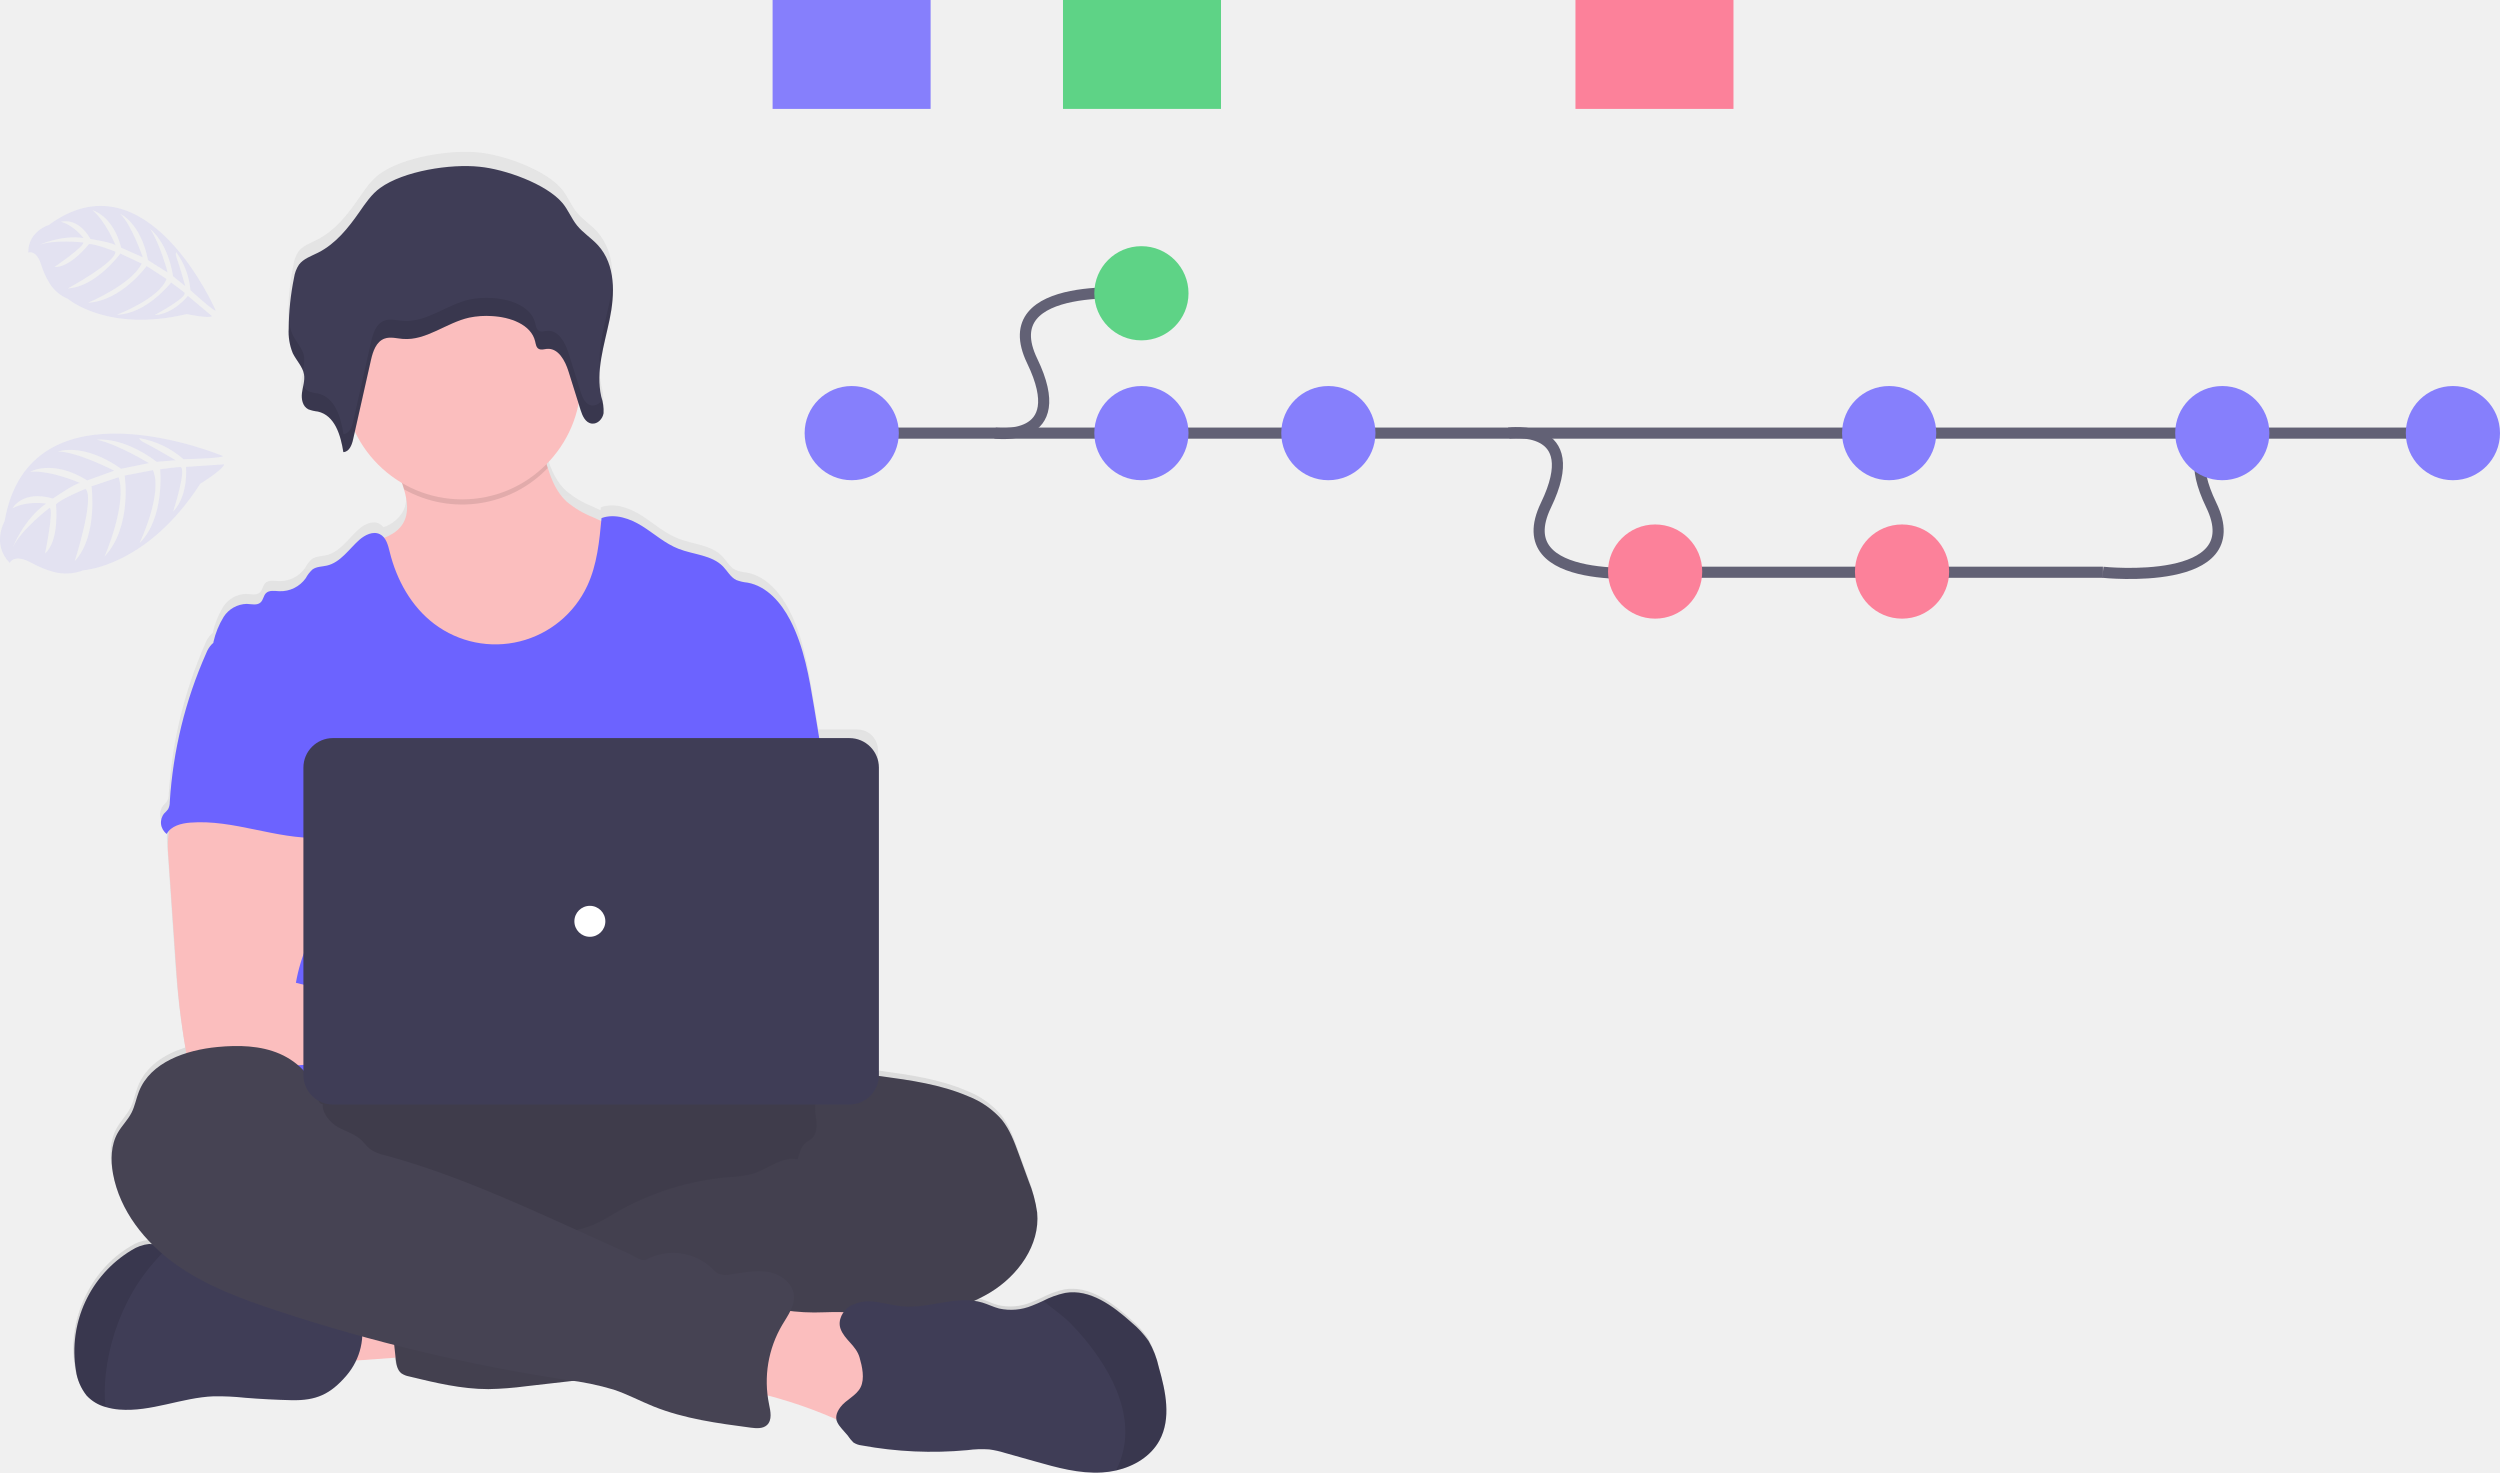
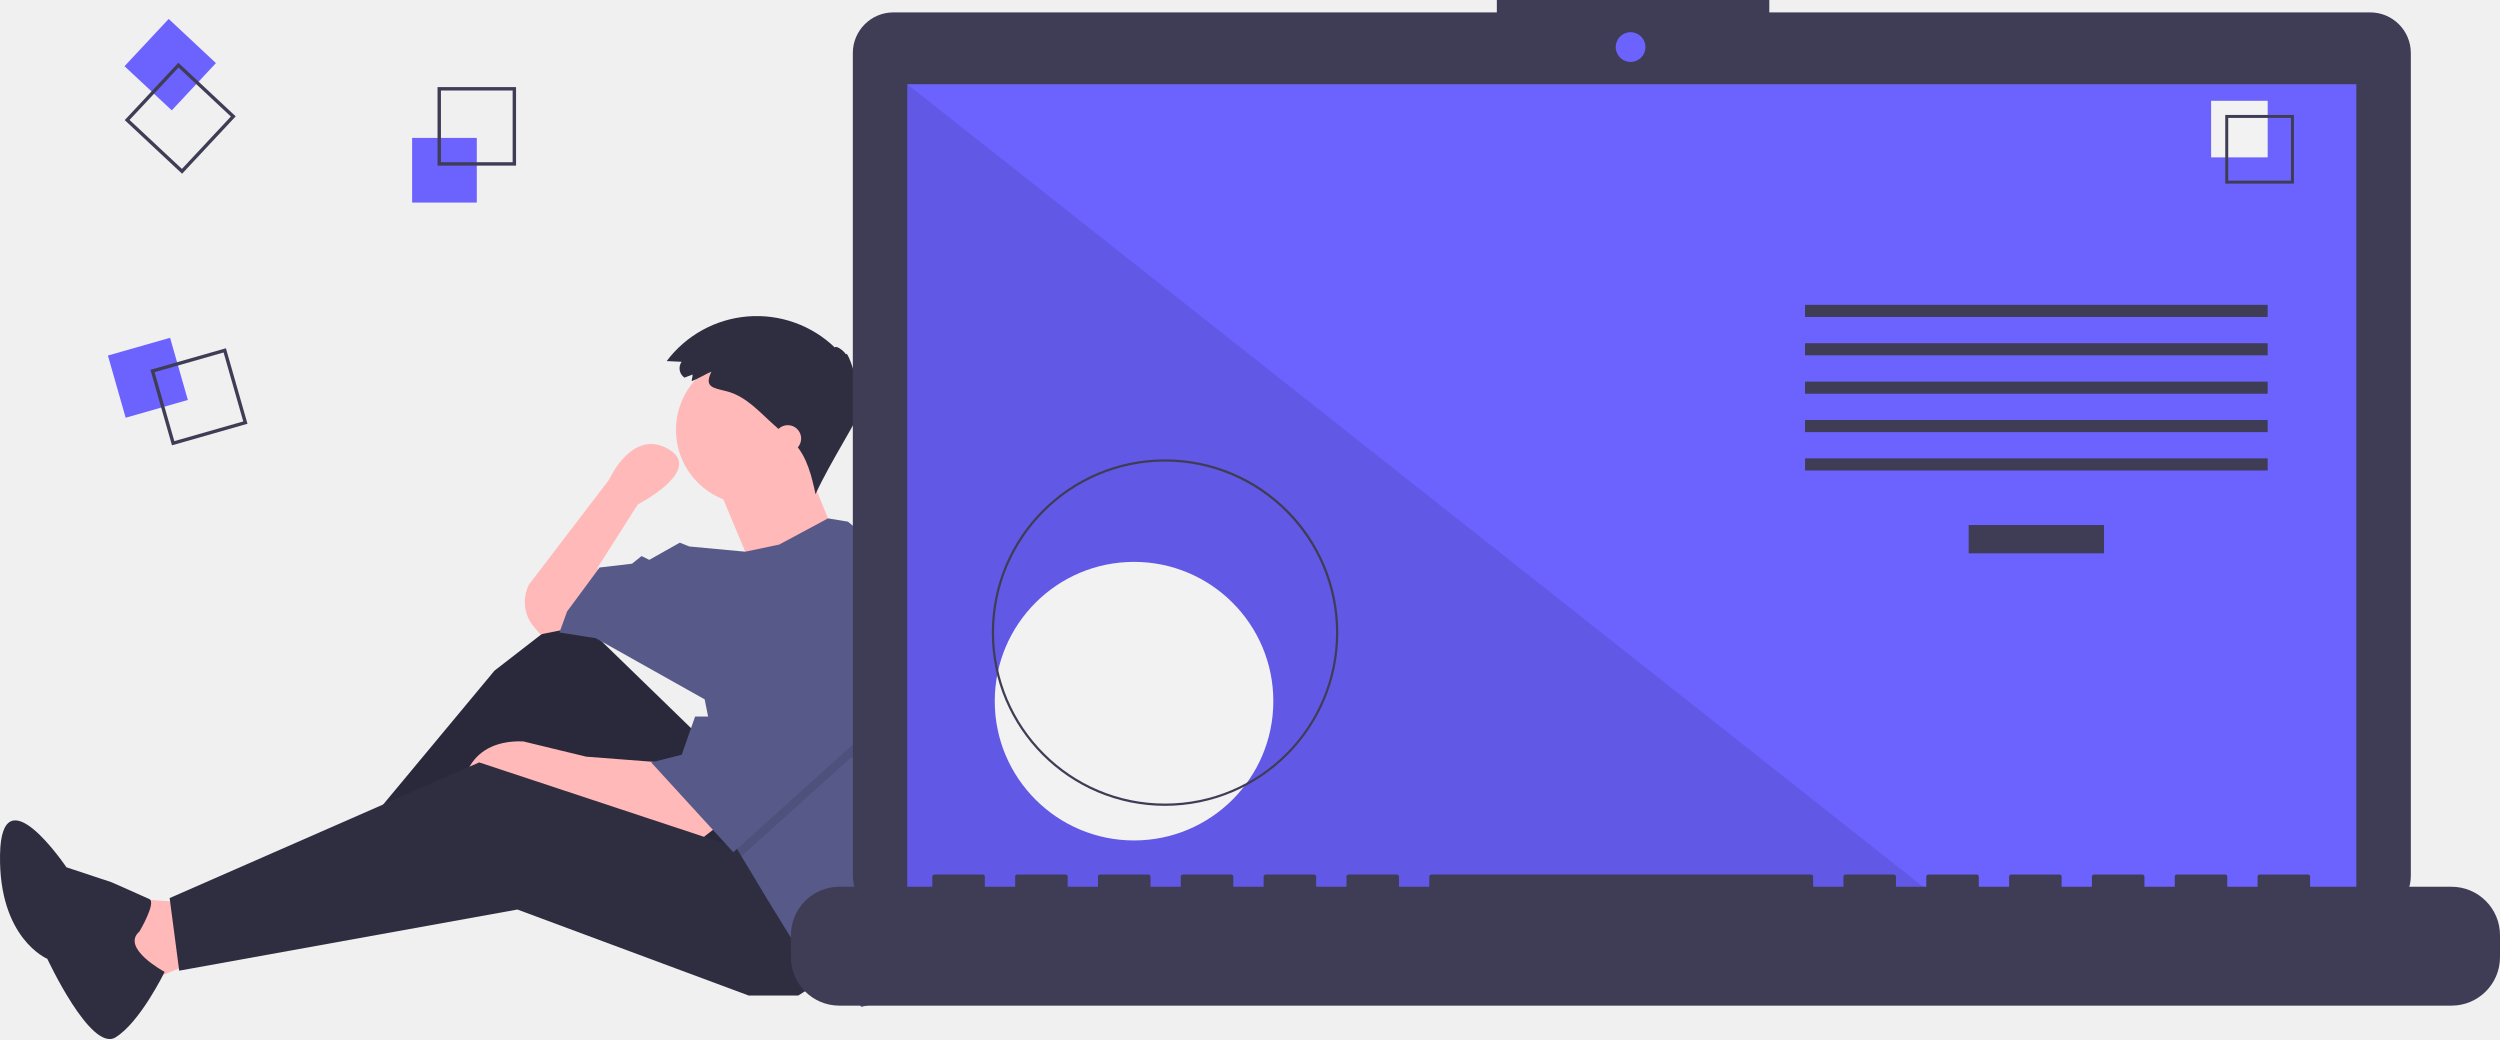
- <svg xmlns="http://www.w3.org/2000/svg" viewBox="0 0 674.38 397.257">
-   <defs>
-     <style>.a{fill:url(#a);}.b{fill:#fbbebe;}.c{fill:#464353;}.d,.i{opacity:0.1;}.e{fill:#6c63ff;}.f{opacity:0.05;}.g{fill:#3f3d56;}.h{fill:#fff;}.j{opacity:0.8;}.k{fill:none;stroke:#3f3d56;stroke-miterlimit:10;stroke-width:3px;}.l{fill:#3acc6c;}.m{fill:#ff6584;}</style>
-     <linearGradient id="a" x1="0.5" y1="1" x2="0.5" gradientUnits="objectBoundingBox">
-       <stop offset="0" stop-color="gray" stop-opacity="0.251" />
-       <stop offset="0.54" stop-color="gray" stop-opacity="0.122" />
-       <stop offset="1" stop-color="gray" stop-opacity="0.102" />
-     </linearGradient>
-   </defs>
-   <g transform="translate(-0.003 -85.389)">
-     <path class="a" d="M401.908,612.036a26.42,26.42,0,0,0-2.785-7.261,25.429,25.429,0,0,0-4.56-4.991c-5.047-4.581-11.243-9.231-17.933-8.075a23.943,23.943,0,0,0-5.945,2.172c-.975.453-1.956.905-2.959,1.288a14.738,14.738,0,0,1-8.925.78c-1.532-.411-2.959-1.149-4.469-1.608a14.163,14.163,0,0,0-2.193-.473,37.35,37.35,0,0,0,4.24-2.235c7.5-4.595,13.491-12.9,12.656-21.783a35.963,35.963,0,0,0-2.325-8.667l-2.673-7.393c-1.156-3.2-2.353-6.467-4.462-9.127a23.093,23.093,0,0,0-9.14-6.474c-7.414-3.223-15.517-4.358-23.516-5.458l-.557-.077V446.241a5.569,5.569,0,0,0-5.569-5.569H310.281q-.7-4.26-1.392-8.507c-1.323-8.082-2.694-16.311-6.418-23.586-2.437-4.762-6.314-9.308-11.542-10.24a11.2,11.2,0,0,1-3-.7c-1.532-.752-2.367-2.423-3.543-3.655-3.035-3.181-7.971-3.23-12.036-4.873-3.592-1.427-6.53-4.114-9.8-6.182s-7.337-3.536-10.957-2.193a7.344,7.344,0,0,1-.077.787l-2.325-1.072a25.613,25.613,0,0,1-7.073-4.26c-2.583-2.437-3.961-5.667-5.033-9.1-.111-.355-.216-.7-.327-1.079a32.322,32.322,0,0,0,8.66-16.534l.564,1.831a12.157,12.157,0,0,0,.446,1.211,4.776,4.776,0,0,0,1.392,1.97,2.472,2.472,0,0,0,.585.341,2.437,2.437,0,0,0,.6.153,2.228,2.228,0,0,0,.863-.063,3.293,3.293,0,0,0,2.088-1.935,4.176,4.176,0,0,0,.244-.849,4.391,4.391,0,0,0,.049-.529v-.724a1.358,1.358,0,0,0-.035-.348v-.181a2.026,2.026,0,0,0-.07-.411c-.028-.132,0-.077,0-.111-.035-.174-.077-.355-.111-.529v-.132c0-.042-.063-.285-.1-.432s-.049-.188-.07-.285v-.042h0c-.07-.278-.132-.55-.195-.828a23.933,23.933,0,0,1-.383-7.351,78.715,78.715,0,0,1,1.991-10.686l.146-.634c.056-.244.111-.487.16-.738.111-.5.223-1,.327-1.511h0l.251-1.281.188-1.142V324.1a33,33,0,0,0,.244-7.818h0a16.452,16.452,0,0,0-3.919-9.83c-1.747-1.942-4.052-3.376-5.674-5.416-1.518-1.907-2.374-4.26-3.947-6.133-4.344-5.186-15.5-9.182-22.339-9.878-7.839-.794-20.5,1.211-26.823,5.841-2.339,1.706-3.94,4.177-5.569,6.516-2.993,4.351-6.391,8.695-11.187,11.138-1.81.919-3.885,1.615-5.089,3.216a8.7,8.7,0,0,0-1.358,3.606,71.5,71.5,0,0,0-1.434,13.77h0v1.74a12.691,12.691,0,0,0,1.086,5.033c.111.237.237.466.369.7l.084.146a27.692,27.692,0,0,1,2.228,3.794,5.026,5.026,0,0,1,.341,1.156,8.521,8.521,0,0,1-.195,3.049h0a2.678,2.678,0,0,1-.09.459l-.063.3a.587.587,0,0,1-.056.306c-.056.3-.1.6-.146.891h0a6.265,6.265,0,0,0,.153,2.409,3.168,3.168,0,0,0,1.545,2.088,4.526,4.526,0,0,0,1.253.39c.439.077.884.125,1.316.223a6.494,6.494,0,0,1,1.594.592,6.417,6.417,0,0,1,1.344.863,7.656,7.656,0,0,1,.578.585,9.745,9.745,0,0,1,.989,1.351q.223.369.418.752a17.176,17.176,0,0,1,1.19,3.147c.181.647.334,1.3.466,1.956.063.292.118.585.167.87s.1.578.139.863h0a2.028,2.028,0,0,0,.557-.111,3.762,3.762,0,0,0,1.914-2.715c.056-.195.1-.383.146-.571.16-.7.327-1.462.487-2.193a32.281,32.281,0,0,0,12.7,13.993c.195.578.383,1.149.55,1.733.912,3.154,1.351,6.453-.23,9.21a9.745,9.745,0,0,1-5.138,4,3.4,3.4,0,0,0-1.149-.975c-1.831-.919-4.031.195-5.569,1.566-2.785,2.52-5.054,6.133-8.716,6.961-1.323.306-2.785.244-3.885,1.051a9.05,9.05,0,0,0-1.8,2.367,8.3,8.3,0,0,1-7.122,3.55c-1.274-.063-2.785-.355-3.655.578-.647.7-.7,1.8-1.392,2.457-.933.919-2.464.473-3.766.418a7.525,7.525,0,0,0-6.2,3.55,23.2,23.2,0,0,0-2.785,6.961v.042a4.976,4.976,0,0,0-.508.425,7.344,7.344,0,0,0-1.538,2.492,118.95,118.95,0,0,0-9.816,40.5,4.177,4.177,0,0,1-.446,1.963,9.658,9.658,0,0,1-1.023,1.114,3.905,3.905,0,0,0,.647,5.569,4.384,4.384,0,0,1,.745-.989c-.077.32-.146.633-.195.919a24.706,24.706,0,0,0-.077,6.126q.989,14.508,2,28.995c.188,2.736.376,5.465.627,8.194q.731,7.922,2.088,15.782a6.8,6.8,0,0,0,.153.7c-5.674,1.8-10.721,5.061-12.844,10.5-.738,1.88-1.072,3.926-1.977,5.729-1,1.977-2.631,3.557-3.717,5.493-1.873,3.328-1.956,7.407-1.274,11.138,1.316,7.275,5.249,13.777,10.442,19.068h-.7a10.889,10.889,0,0,0-4.755,1.706c-10.985,6.418-17.265,20.188-14.974,32.761a14.055,14.055,0,0,0,2.882,6.822,10.8,10.8,0,0,0,5.068,3.1,17.608,17.608,0,0,0,3.738.7c8.563.7,16.854-3.272,25.437-3.606a68.219,68.219,0,0,1,8.514.4q6.2.515,12.426.654c6.746.16,10.54-1.636,14.842-6.676a18.171,18.171,0,0,0,2.624-4.135c3.662-.209,7.706-.529,10.63-.766l.042.4c.16,1.392.4,2.993,1.518,3.871a5.3,5.3,0,0,0,2.088.856c7.031,1.727,14.146,3.481,21.386,3.481a90.293,90.293,0,0,0,10.157-.78l12.719-1.469a63.357,63.357,0,0,1,10.93,2.381c3.676,1.246,7.108,3.1,10.7,4.567,8.354,3.383,17.334,4.595,26.231,5.778,1.518.2,3.258.341,4.379-.7,1.448-1.392.968-3.717.557-5.667-.167-.8-.292-1.6-.39-2.409a122,122,0,0,1,17.571,6.1l1,.439c.292,1.518,1.692,2.729,3.035,4.365a11.135,11.135,0,0,0,1.538,1.907,5.132,5.132,0,0,0,2.207.794,102.9,102.9,0,0,0,28.493,1.288,29.146,29.146,0,0,1,5.876-.2,25.464,25.464,0,0,1,4.246.954l8.054,2.311c5.938,1.7,12.016,3.418,18.177,3.035a23.256,23.256,0,0,0,3.71-.536c4.873-1.128,9.412-3.85,11.751-8.229C405.215,625.9,403.69,618.58,401.908,612.036Z" transform="translate(-89.524 -158.501)" />
-     <path class="b" d="M205.03,745.4c-1.469-3.342-2.861-7.184-1.392-10.526a8.945,8.945,0,0,1,4.629-4.351,22.276,22.276,0,0,1,6.265-1.545A87.438,87.438,0,0,1,234.9,728.7c.494,3.912-.55,7.88-1.448,11.661-.814,3.481-1.281,4-4.873,4.177C226.255,744.66,205.58,746.63,205.03,745.4Z" transform="translate(-117.996 -293.221)" />
-     <ellipse class="c" cx="99.55" cy="27.846" rx="99.55" ry="27.846" transform="translate(49.476 373.944)" />
-     <ellipse class="d" cx="99.55" cy="27.846" rx="99.55" ry="27.846" transform="translate(49.476 373.944)" />
-     <path class="b" d="M291.085,444.6a30.972,30.972,0,0,1-15.97,14.508,40.084,40.084,0,0,1-12.677,2.409,36.111,36.111,0,0,1-13.993-1.706c-5.959-2.158-10.909-6.572-14.619-11.716s-6.265-11.02-8.486-16.944c-1.17-3.084-2.283-6.37-1.733-9.628,3.585-.814,7.511-2.012,9.363-5.193,1.58-2.729,1.142-6,.23-9.12-.258-.884-.557-1.761-.856-2.6-.7-2.019-3.1-5.855-1.392-7.581,1.065-1.093,5.527-1.65,7.066-2.36,4.741-2.186,9.113-5.346,14.32-6.384,4.5-.9,9.154-.056,13.651.877a4.49,4.49,0,0,1,1.685.606,4.052,4.052,0,0,1,1.253,1.88c1.281,3.119,2.033,6.565,3.063,9.816,1.072,3.4,2.45,6.6,5.033,9.015a25.694,25.694,0,0,0,7.08,4.219l6.168,2.826a8.11,8.11,0,0,1,2.917,1.887,7.386,7.386,0,0,1,1.392,3.787,35.378,35.378,0,0,1-3.495,21.407Z" transform="translate(-124.21 -189.811)" />
-     <path class="d" d="M274.971,401.461a32.023,32.023,0,0,1-38.755,5.75c-.258-.884-.557-1.761-.856-2.6-.7-2.019-3.1-5.855-1.392-7.581,1.065-1.093,5.527-1.65,7.066-2.36,4.741-2.186,9.113-5.346,14.32-6.384,4.5-.9,9.154-.056,13.652.877a4.49,4.49,0,0,1,1.685.606,4.052,4.052,0,0,1,1.253,1.88C273.189,394.764,273.941,398.21,274.971,401.461Z" transform="translate(-127.22 -189.811)" />
-     <circle class="b" cx="32.023" cy="32.023" r="32.023" transform="translate(92.638 156.049)" />
-     <path class="e" d="M328.237,493.4l-2.631-15.942c-1.33-8-2.7-16.151-6.419-23.356-2.443-4.72-6.321-9.217-11.549-10.15a11.174,11.174,0,0,1-3.007-.7c-1.532-.738-2.367-2.395-3.543-3.62-3.035-3.147-7.978-3.2-12.043-4.8-3.592-1.392-6.53-4.072-9.8-6.119s-7.344-3.481-10.964-2.172c-.585,6.231-1.2,12.6-3.85,18.274A27.345,27.345,0,0,1,223.174,455.1c-6.2-4.671-10.178-11.876-12.029-19.416-.453-1.838-.968-3.947-2.659-4.79-1.831-.919-4.031.195-5.569,1.545-2.785,2.5-5.061,6.077-8.723,6.92-1.323.306-2.785.244-3.885,1.044a8.841,8.841,0,0,0-1.81,2.346,8.354,8.354,0,0,1-7.122,3.523c-1.274-.063-2.785-.355-3.655.571-.647.7-.7,1.782-1.392,2.43-.94.912-2.464.466-3.773.418a7.612,7.612,0,0,0-6.2,3.481,22.453,22.453,0,0,0-2.785,6.864c7.609,16.944,14.57,33.91,22.179,50.854a4.337,4.337,0,0,1,.55,2.088,5.089,5.089,0,0,1-.947,2.089c-3.731,5.994-3.613,13.533-3.2,20.578s.912,14.487-2.235,20.8c-.856,1.733-1.97,3.321-2.785,5.054-1.907,3.926-2.6,16.485-1.483,20.7H333.034c-3-8.249-1.859-24.8-1.232-33.561.439-6.126-.7-12.245-1.183-18.371C329.553,517.76,330.305,505.891,328.237,493.4Z" transform="translate(-106.011 -201.402)" />
-     <path class="b" d="M146.149,544.865a24.644,24.644,0,0,0-.084,6.077l2,28.73c.188,2.708.376,5.409.627,8.11.48,5.242,1.2,10.442,2.088,15.636a2.785,2.785,0,0,0,2.854,2.708c8.806,1.866,17.9,1.789,26.892,1.281,13.714-.766,27.407-2.513,41.143-2.214,3.536.077,7.658,0,9.8-2.785s.9-7.289-1.9-9.537-6.6-2.785-10.192-2.785c-4.755-.049-9.509.627-14.25.348a70.6,70.6,0,0,1-12.823-2.36l-11.835-2.945a45.621,45.621,0,0,1,3.112-10.366c2.325-6.036,4.5-12.273,4.539-18.74s-2.395-13.269-7.692-16.972c-4.358-3.042-9.969-3.606-15.281-3.481-3.864.111-10.54-.815-14.069.7C148.286,537.493,146.671,542.129,146.149,544.865Z" transform="translate(-100.647 -234.626)" />
-     <path class="c" d="M356.9,643.11c2.318-.884,4.873-.564,7.358-.23,8,1.093,16.116,2.214,23.53,5.409a23.1,23.1,0,0,1,9.147,6.412c2.088,2.638,3.307,5.869,4.462,9.05l2.673,7.324a35.255,35.255,0,0,1,2.332,8.584c.835,8.765-5.158,17.028-12.7,21.581s-16.415,6.175-25.061,7.873-17.327,3.578-25.939,5.569a104.427,104.427,0,0,1-12.2,2.4c-9.217,1.044-18.852-.494-27.609,2.555-3.481,1.218-6.9,3.028-10.512,3.871a65.389,65.389,0,0,1-7.268,1.107l-16.575,1.894a90.416,90.416,0,0,1-10.164.78c-7.24,0-14.362-1.713-21.393-3.425a5.41,5.41,0,0,1-2.088-.842c-1.114-.877-1.357-2.43-1.518-3.836q-1.065-9.335-1.866-18.692c-.167-2.026-.292-4.219.815-5.924,1.392-2.088,4.107-2.743,6.586-3.147a171.867,171.867,0,0,1,31.8-2.207c4.045-4.045,10.714-4.066,16.011-6.265a47.62,47.62,0,0,0,5.646-3.07,73.791,73.791,0,0,1,31-9.795,28.856,28.856,0,0,0,6.342-.9c4.1-1.274,7.839-4.741,12.05-3.892.522-1.441.884-3.369,2.088-4.358.6-.508,1.337-.849,1.887-1.392,1.163-1.177,1.267-3.028,1.093-4.671s-.564-3.328-.139-4.929a6.815,6.815,0,0,1,.773-1.719C349.552,644.614,352.705,642.762,356.9,643.11Z" transform="translate(-126.622 -267.182)" />
-     <path class="f" d="M356.9,643.11c2.318-.884,4.873-.564,7.358-.23,8,1.093,16.116,2.214,23.53,5.409a23.1,23.1,0,0,1,9.147,6.412c2.088,2.638,3.307,5.869,4.462,9.05l2.673,7.324a35.255,35.255,0,0,1,2.332,8.584c.835,8.765-5.158,17.028-12.7,21.581s-16.415,6.175-25.061,7.873-17.327,3.578-25.939,5.569a104.427,104.427,0,0,1-12.2,2.4c-9.217,1.044-18.852-.494-27.609,2.555-3.481,1.218-6.9,3.028-10.512,3.871a65.389,65.389,0,0,1-7.268,1.107l-16.575,1.894a90.416,90.416,0,0,1-10.164.78c-7.24,0-14.362-1.713-21.393-3.425a5.41,5.41,0,0,1-2.088-.842c-1.114-.877-1.357-2.43-1.518-3.836q-1.065-9.335-1.866-18.692c-.167-2.026-.292-4.219.815-5.924,1.392-2.088,4.107-2.743,6.586-3.147a171.867,171.867,0,0,1,31.8-2.207c4.045-4.045,10.714-4.066,16.011-6.265a47.62,47.62,0,0,0,5.646-3.07,73.791,73.791,0,0,1,31-9.795,28.856,28.856,0,0,0,6.342-.9c4.1-1.274,7.839-4.741,12.05-3.892.522-1.441.884-3.369,2.088-4.358.6-.508,1.337-.849,1.887-1.392,1.163-1.177,1.267-3.028,1.093-4.671s-.564-3.328-.139-4.929a6.815,6.815,0,0,1,.773-1.719C349.552,644.614,352.705,642.762,356.9,643.11Z" transform="translate(-126.622 -267.182)" />
-     <path class="g" d="M183.065,743.565c-4.309,4.991-8.1,6.773-14.849,6.613q-6.224-.146-12.433-.647a69.767,69.767,0,0,0-8.521-.4c-8.59.334-16.882,4.267-25.451,3.578a18.042,18.042,0,0,1-3.738-.7A10.881,10.881,0,0,1,113,748.939a13.866,13.866,0,0,1-2.882-6.76A31.845,31.845,0,0,1,125.1,709.732a10.986,10.986,0,0,1,4.762-1.692,11.285,11.285,0,0,1,4.817,1.058l.1.042a36.43,36.43,0,0,1,11.932,7.964,6.725,6.725,0,0,0,1.824,1.469,6.266,6.266,0,0,0,2.151.4l9.147.578a21.675,21.675,0,0,1,4.595.633,36.525,36.525,0,0,1,4.831,2.089c4.922,2.2,10.38,2.785,15.7,3.634a2.347,2.347,0,0,1,1.392.557,2.179,2.179,0,0,1,.432.9,17.759,17.759,0,0,1-3.717,16.193Z" transform="translate(-89.627 -287.085)" />
-     <path class="d" d="M134.78,709.15a54.924,54.924,0,0,0-9.154,11.445,57.279,57.279,0,0,0-7.477,22.653,42.048,42.048,0,0,0-.077,8.778A10.88,10.88,0,0,1,113,748.949a13.866,13.866,0,0,1-2.882-6.76A31.845,31.845,0,0,1,125.1,709.742a10.984,10.984,0,0,1,4.762-1.692,11.286,11.286,0,0,1,4.817,1.058Z" transform="translate(-89.627 -287.088)" />
-     <path class="b" d="M390.912,733.939c5.117-.139,10.86-.4,14.619,3.049,3.585,3.258,4.059,8.632,4.3,13.471l.272,5.618a11.222,11.222,0,0,1-.536,5.068c-1.225,2.785-4.588,4.128-7.658,3.968s-5.889-1.5-8.695-2.715a122.315,122.315,0,0,0-23.669-7.456q.4-5.827,1.323-11.6c.425-2.666.494-7.129,2.276-9.342,1.887-2.339,4.344-1.072,6.906-.64a55.437,55.437,0,0,0,10.867.578Z" transform="translate(-168.595 -294.557)" />
-     <path class="c" d="M181.125,646.707c0,.7-1.093,0-1.19-.745-.766-5.632-5.235-10.275-10.442-12.531s-11.138-2.374-16.777-1.838c-8.528.808-18.1,4.072-21.219,12.043-.738,1.866-1.072,3.885-1.977,5.674-1,1.963-2.638,3.529-3.724,5.437-1.873,3.3-1.949,7.344-1.274,11.076,1.817,9.955,8.625,18.469,16.875,24.365s17.891,9.419,27.5,12.593A476.993,476.993,0,0,0,246.869,721.4a74.926,74.926,0,0,1,12.726,2.625c3.676,1.232,7.115,3.077,10.707,4.525,8.354,3.355,17.341,4.553,26.245,5.729,1.518.195,3.258.334,4.379-.7,1.448-1.344.968-3.683.557-5.611a30.178,30.178,0,0,1,3.557-21.414c1.49-2.506,3.425-5.075,3.147-7.978-.334-3.383-3.7-5.778-7.059-6.321s-6.767.258-10.136.7a5.43,5.43,0,0,1-3.446-.341,6.886,6.886,0,0,1-1.351-1.2,15.267,15.267,0,0,0-17.78-2.485c-1.246.7-3.133-.856-4.428-1.441l-14.64-6.627c-16.819-7.609-33.722-15.253-51.515-20.07a10.82,10.82,0,0,1-3.968-1.65c-.884-.7-1.518-1.643-2.332-2.416-1.775-1.678-4.247-2.346-6.377-3.536S180.637,649.1,181.125,646.707Z" transform="translate(-94.028 -263.776)" />
-     <path class="g" d="M492.142,766.686c-2.339,4.337-6.878,7.038-11.751,8.152a23.322,23.322,0,0,1-3.717.529c-6.161.383-12.245-1.323-18.183-3.007l-8.061-2.269a25.45,25.45,0,0,0-4.247-.947,29.141,29.141,0,0,0-5.876.2,104.138,104.138,0,0,1-28.542-1.281,5.032,5.032,0,0,1-2.207-.787,10.963,10.963,0,0,1-1.539-1.887c-2.193-2.638-4.553-4.177-1.956-7.658,1.5-2.019,4.274-3.028,5.437-5.346s.418-5.611-.272-8.006c-.94-3.307-4.031-4.734-5.138-7.769-.828-2.29.564-4.95,2.659-6.2a11.047,11.047,0,0,1,7.1-1.023c2.416.32,4.783,1,7.212,1.19,7.143.571,14.445-3.112,21.3-1.037,1.511.459,2.938,1.19,4.469,1.594a14.863,14.863,0,0,0,8.932-.773c1-.376,1.984-.828,2.959-1.274a23.829,23.829,0,0,1,5.952-2.151c6.69-1.149,12.893,3.481,17.94,8a25.367,25.367,0,0,1,4.56,4.943,24.813,24.813,0,0,1,2.785,7.191C493.806,753.515,495.33,760.768,492.142,766.686Z" transform="translate(-179.347 -292.775)" />
-     <path class="d" d="M516.509,766.667c-2.339,4.337-6.878,7.038-11.751,8.152a22.757,22.757,0,0,0,2.471-11.946c-.418-6.62-3.328-12.858-7.038-18.358a65.023,65.023,0,0,0-7.755-9.447c-2.214-2.228-4.936-4-7.317-6.036a23.821,23.821,0,0,1,5.952-2.151c6.69-1.149,12.893,3.481,17.94,8a25.363,25.363,0,0,1,4.56,4.943,24.811,24.811,0,0,1,2.785,7.191C518.173,753.5,519.7,760.75,516.509,766.667Z" transform="translate(-203.714 -292.757)" />
-     <path class="e" d="M157,473.672a7.206,7.206,0,0,0-1.545,2.471,116.857,116.857,0,0,0-9.816,40.112,4.01,4.01,0,0,1-.453,1.942,8.5,8.5,0,0,1-1.023,1.107,3.843,3.843,0,0,0,.654,5.569c1.149-2.165,3.9-2.868,6.342-3.056,11.7-.926,23.133,4.518,34.87,4.107-.828-2.861-2.019-5.611-2.694-8.507-2.986-12.858,4.462-26.857-.1-39.242-.912-2.478-2.437-4.915-4.838-6a12.887,12.887,0,0,0-3.1-.821c-2.966-.536-8.869-2.826-11.737-1.907-1.058.341-1.476,1.337-2.353,1.935C159.877,472.238,158.109,472.551,157,473.672Z" transform="translate(-99.84 -214.523)" />
-     <rect class="g" width="155.242" height="98.853" rx="7.97" transform="translate(81.847 284.488)" />
-     <circle class="h" cx="4.177" cy="4.177" r="4.177" transform="translate(154.943 329.738)" />
-     <path class="g" d="M217.421,296.269c-2.339,1.692-3.94,4.121-5.569,6.453-3,4.309-6.4,8.611-11.194,11.013-1.817.912-3.891,1.6-5.1,3.188a8.59,8.59,0,0,0-1.358,3.571,70.766,70.766,0,0,0-1.434,13.645,15.165,15.165,0,0,0,1.107,6.711c.954,1.949,2.673,3.6,3.028,5.722.271,1.657-.341,3.307-.557,4.971s.16,3.634,1.7,4.427a10.3,10.3,0,0,0,2.576.606c4.629,1.03,6.182,6.46,6.885,10.95,1.573-.091,2.283-1.894,2.611-3.362l4.824-21.448c.522-2.325,1.392-5.019,3.71-5.834,1.552-.536,3.251-.035,4.873.1,6.37.522,11.758-4.4,17.989-5.757a22.972,22.972,0,0,1,6.063-.4c4.915.244,10.63,2.262,11.674,6.85.174.745.278,1.636.975,2s1.427.056,2.158,0c3.119-.313,4.957,3.2,5.855,6.063l3.272,10.442c.487,1.58,1.309,3.439,3.021,3.641,1.58.195,2.924-1.3,3.161-2.785a12.2,12.2,0,0,0-.62-4.511c-1.538-6.857.815-13.874,2.249-20.745s1.692-14.765-3.119-20.056c-1.747-1.914-4.045-3.342-5.674-5.36-1.518-1.894-2.374-4.219-3.947-6.077-4.351-5.131-15.51-9.092-22.353-9.746C236.412,289.7,223.742,291.681,217.421,296.269Z" transform="translate(-114.884 -160.172)" />
-     <g class="i" transform="translate(77.893 161.263)">
-       <path d="M276.111,370.47c-1.713-.209-2.534-2.088-3.021-3.641q-1.636-5.228-3.272-10.442c-.9-2.875-2.736-6.384-5.855-6.063-.731.077-1.518.362-2.158,0s-.8-1.26-.975-2c-1.044-4.595-6.76-6.606-11.674-6.85a23.275,23.275,0,0,0-6.063.4c-6.231,1.392-11.619,6.265-17.989,5.757-1.643-.132-3.342-.634-4.873-.1-2.346.808-3.188,3.481-3.71,5.834L211.7,374.8c-.327,1.476-1.037,3.279-2.611,3.362-.7-4.483-2.256-9.913-6.885-10.944a10.943,10.943,0,0,1-2.576-.606,3.021,3.021,0,0,1-1.344-1.5c-.125.647-.271,1.295-.355,1.942-.209,1.657.16,3.634,1.7,4.428a10.3,10.3,0,0,0,2.576.606c4.629,1.03,6.182,6.46,6.885,10.95,1.573-.09,2.283-1.894,2.611-3.362l4.824-21.448c.522-2.325,1.392-5.019,3.71-5.834,1.552-.536,3.251-.035,4.873.1,6.37.522,11.758-4.4,17.989-5.757a22.972,22.972,0,0,1,6.063-.4c4.915.244,10.63,2.262,11.674,6.85.174.745.278,1.636.975,2s1.427.056,2.158,0c3.119-.313,4.957,3.2,5.855,6.063q1.629,5.228,3.272,10.442c.487,1.58,1.309,3.439,3.021,3.641,1.58.195,2.924-1.3,3.161-2.785a9.454,9.454,0,0,0-.418-3.7,2.875,2.875,0,0,1-2.743,1.608Z" transform="translate(-194.328 -336.95)" />
-       <path d="M196.915,359.789c-.355-2.123-2.088-3.773-3.028-5.722a11.451,11.451,0,0,1-1.03-4.177c0,.78-.07,1.559-.077,2.346a15.165,15.165,0,0,0,1.107,6.711c.773,1.58,2.047,2.973,2.687,4.581a10.484,10.484,0,0,0,.341-3.738Z" transform="translate(-192.78 -339.524)" />
-       <path d="M315.941,340.451c-1.267,6.07-3.244,12.252-2.631,18.337.4-4.49,1.706-9.008,2.631-13.464A35.5,35.5,0,0,0,316.749,335a42.565,42.565,0,0,1-.808,5.451Z" transform="translate(-229.368 -335)" />
-     </g>
-     <g class="j" transform="translate(208.414 85.389)">
-       <line class="k" x2="435.136" transform="translate(21.344 116.835)" />
-       <path class="k" d="M466.46,377.307s20.808,2.889,10.032-19.437,29.238-18.1,29.238-18.1" transform="translate(-406.459 -260.479)" />
-       <path class="k" d="M665.53,393.777s20.808-2.882,10.031,19.443,29.238,18.1,29.238,18.1" transform="translate(-466.946 -276.949)" />
-       <path class="k" d="M935.02,393.777s-20.815-2.882-10.031,19.443-29.238,18.1-29.238,18.1" transform="translate(-536.898 -276.949)" />
-       <line class="k" x1="114.816" transform="translate(244.036 154.364)" />
-       <circle class="e" cx="12.705" cy="12.705" r="12.705" transform="translate(8.639 104.13)" />
-       <circle class="l" cx="12.705" cy="12.705" r="12.705" transform="translate(86.782 66.406)" />
-       <circle class="e" cx="12.705" cy="12.705" r="12.705" transform="translate(86.782 104.13)" />
-       <circle class="e" cx="12.705" cy="12.705" r="12.705" transform="translate(137.211 104.13)" />
-       <circle class="m" cx="12.705" cy="12.705" r="12.705" transform="translate(225.358 141.472)" />
-       <circle class="m" cx="12.705" cy="12.705" r="12.705" transform="translate(291.966 141.472)" />
-       <circle class="e" cx="12.705" cy="12.705" r="12.705" transform="translate(288.492 104.13)" />
-       <circle class="e" cx="12.705" cy="12.705" r="12.705" transform="translate(440.559 104.13)" />
-       <circle class="e" cx="12.705" cy="12.705" r="12.705" transform="translate(378.351 104.13)" />
-       <rect class="e" width="42.625" height="29.378" />
-       <rect class="l" width="42.625" height="29.378" transform="translate(78.331)" />
-       <rect class="m" width="42.625" height="29.378" transform="translate(216.572)" />
-     </g>
-     <g class="i" transform="translate(0.003 202.35)">
-       <path class="e" d="M141,400.07S88.952,378.183,82.13,417.675c0,0-3.557,6.154,1.392,11.236,0,0,1.065-2.729,6.091.091a25.877,25.877,0,0,0,5.681,2.311,12.782,12.782,0,0,0,8.089-.432h0s17.118-.926,31.515-23.321c0,0,6.175-3.815,6.481-5.249l-10.317.7s.794,7.553-3.481,12.085c0,0,3.787-11.723,1.97-12.05-.369-.07-5.451.6-5.451.6s1.316,13.136-5.569,19.931c0,0,6.391-13.359,3.613-19.694l-7.616,1.469s2.088,13.819-5.444,21.852c0,0,6.2-14.2,3.8-21.414l-7.289,2.45s1.754,13.512-4.546,20.188c0,0,5.5-17.132,2.91-19.492,0,0-6.558,2.659-7.957,4.177,0,0,1.037,9.746-2.966,13.262,0,0,2.457-11.835,1.239-12.322,0,0-7.616,5.736-9.941,10.686,0,0,2.9-7.56,8.987-11.835,0,0-5.117-.863-9.05,1.274,0,0,2.631-5.019,10.895-2.638,0,0,6.119-4.24,7.344-4.177,0,0-7.818-3.481-13.464-3.049,0,0,6.057-3.481,15.371,2.332l7.275-2.624s-10.094-5.172-15.148-5.152c0,0,6.725-2.6,17.035,4.636l7.449-1.518s-8.354-5.117-13.986-6.307c0,0,6.753-1.072,16.137,5.952l5.089-.425s-6.161-3.634-8.027-4.518-1.782-1.455-1.782-1.455a24.289,24.289,0,0,1,11.932,5.695S140.962,400.717,141,400.07Z" transform="translate(-80.893 -394.021)" />
-     </g>
-     <g class="i" transform="translate(7.63 140.939)">
-       <path class="e" d="M142.411,334.031s-18.434-42.653-44.992-23.091c0,0-5.611,1.629-5.569,7.449,0,0,2.186-1.016,3.571,3.53a20.954,20.954,0,0,0,2.088,4.6,10.442,10.442,0,0,0,5.047,4.351h0s10.7,9.2,32.023,4.1c0,0,5.848,1.246,6.843.578l-6.516-5.479s-3.836,4.943-8.973,5.179c0,0,8.932-4.8,8.041-6.036-.181-.251-3.585-2.743-3.585-2.743s-6.7,8.549-14.619,8.681c0,0,11.41-4.3,13.366-9.642l-5.36-3.481s-6.76,9.4-15.81,9.892c0,0,11.772-4.908,14.459-10.561l-5.729-2.694s-6.655,9.05-14.181,9.391c0,0,13.032-7.045,12.83-9.92,0,0-5.409-2.158-7.129-2.033,0,0-4.922,6.37-9.314,6.189,0,0,8.208-5.632,7.762-6.613,0,0-7.8-.933-11.995.7,0,0,6.029-2.84,12.078-1.907,0,0-2.548-3.432-6.091-4.386,0,0,4.428-1.483,7.978,4.629,0,0,6.043.975,6.753,1.7,0,0-2.652-6.537-6.265-9.482,0,0,5.569,1.392,7.8,10.143l5.82,2.583s-3.049-8.827-6.07-11.688c0,0,5.479,2.283,7.484,12.461l5.291,3.335s-2.047-7.8-4.713-11.716c0,0,4.622,3.216,6.189,12.733l3.272,2.645s-1.594-5.667-2.2-7.254-.23-1.88-.23-1.88a19.945,19.945,0,0,1,3.822,10.219S142.015,334.386,142.411,334.031Z" transform="translate(-91.85 -305.806)" />
-     </g>
-   </g>
+ <svg xmlns="http://www.w3.org/2000/svg" id="e189b3b9-b88e-4ad6-86fc-a3cf637fca9f" data-name="Layer 1" width="1082.439" height="449.881" viewBox="0 0 1082.439 449.881">
+   <polygon points="77.591 390.495 52.772 388.84 61.045 426.069 89.173 414.487 77.591 390.495" fill="#ffb9b9" />
+   <polygon points="305.1 321.001 247.189 264.744 214.096 290.391 148.739 368.985 156.185 380.567 235.606 326.792 289.381 397.113 340.674 371.467 305.1 321.001" fill="#2f2e41" />
+   <polygon points="305.1 321.001 247.189 264.744 214.096 290.391 148.739 368.985 156.185 380.567 235.606 326.792 289.381 397.113 340.674 371.467 305.1 321.001" opacity="0.1" />
+   <path d="M368.845,583.289l-7.446,5.791-60.393-20.683-14.064-5.791-28.128,5.791s0-23.165,26.474-22.337l27.301,6.618,32.265,2.482Z" transform="translate(-58.78049 -225.0594)" fill="#ffb9b9" />
+   <polygon points="363.839 419.451 345.638 431.033 324.128 431.033 224.024 393.804 77.591 420.278 73.454 388.84 207.478 330.102 324.956 368.985 363.839 419.451" fill="#2f2e41" />
+   <path d="M305.142,497.249l-12.41,2.482-2.704-3.155a16.717,16.717,0,0,1-2.26-18.355h0l34.747-45.502s9.928-22.337,25.646-13.237-13.237,23.992-13.237,23.992l-17.373,27.301,1.655,14.064Z" transform="translate(-58.78049 -225.0594)" fill="#ffb9b9" />
+   <circle cx="324.956" cy="186.15" r="32.265" fill="#ffb9b9" />
+   <path d="M369.258,434.788,384.15,470.362l35.574-14.892s-11.582-28.128-11.582-28.956S369.258,434.788,369.258,434.788Z" transform="translate(-58.78049 -225.0594)" fill="#ffb9b9" />
+   <path d="M467.22,540.029a185.383,185.383,0,0,1-9.092,57.341l-2.416,7.429-11.582,52.948-12.41,3.309-9.1-11.582L404.419,636.237l-13.237-21.51-11.351-18.912-3.541-5.907-12.41-62.048L316.724,501.386l-15.719-2.482,3.309-9.1,14.064-19.028L332.443,469.121l4.137-3.309,3.309,1.655,13.237-7.446,4.137,1.655,24.19,2.25,14.693-3.078L417.275,449.506l8.654,1.415,29.783,24.819A185.22,185.22,0,0,1,467.22,540.029Z" transform="translate(-58.78049 -225.0594)" fill="#575a89" />
+   <path d="M119.171,628.365s7.41-12.559,4.28-14.025-16.422-7.311-16.422-7.311l-19.492-6.46s-28.126-41.801-28.743-5.45,20.479,45.089,20.479,45.089S98.088,680.7,108.747,674.243,130.07,645.867,130.07,645.867,110.85,635.535,119.171,628.365Z" transform="translate(-58.78049 -225.0594)" fill="#2f2e41" />
+   <polygon points="399.413 307.764 367.975 328.447 321.051 370.755 317.51 364.848 307.582 315.21 310.064 315.21 335.711 268.054 399.413 307.764" opacity="0.1" />
+   <polygon points="335.711 263.09 310.064 310.246 300.964 310.246 295.173 326.792 281.936 330.102 317.51 368.985 367.975 323.483 399.413 302.8 335.711 263.09" fill="#575a89" />
+   <path d="M358.64,387.219l-3.496,1.345a4.88,4.88,0,0,1-1.248-6.86l-6.46-.302a48.782,48.782,0,0,1,72.825-5.87c.294-1.013,3.5.958,4.809,2.956.44-1.648,3.446,6.32,4.509,11.952.492-1.875,2.385,1.152.727,4.057,1.051-.154,1.525,2.535.712,4.032,1.149-.54.956,2.669-.291,4.813,1.64-.146-12.935,22.476-18.837,35.696-1.714-7.873-3.64-16.164-9.166-22.029-.939-.997-1.968-1.905-2.994-2.811l-5.554-4.902c-6.458-5.7-12.332-12.736-20.935-14.866-5.912-1.464-9.651-1.795-6.429-8.457-2.911,1.215-5.629,3.021-8.566,4.15C358.287,389.192,358.698,388.151,358.64,387.219Z" transform="translate(-58.78049 -225.0594)" fill="#2f2e41" />
+   <circle cx="341.088" cy="189.873" r="5.791" fill="#ffb9b9" />
+   <rect x="178.439" y="59.71" width="28" height="28" fill="#6c63ff" />
+   <path d="M282.22,296.77h-34v-34h34Zm-32.522-1.478h31.043V264.248H249.698Z" transform="translate(-58.78049 -225.0594)" fill="#3f3d56" />
+   <rect x="108.808" y="374.617" width="28" height="28" transform="translate(403.9876 -61.23638) rotate(74.06317)" fill="#6c63ff" />
+   <path d="M133.243,417.876l-9.336-32.693,32.693-9.336,9.336,32.693Zm-7.508-31.678,8.524,29.85,29.85-8.524-8.524-29.85Z" transform="translate(-58.78049 -225.0594)" fill="#3f3d56" />
+   <rect x="118.487" y="239.049" width="28" height="28" transform="translate(349.0467 103.9752) rotate(133.0628)" fill="#6c63ff" />
+   <path d="M112.781,277.063l23.215-24.841,24.841,23.215-23.215,24.841Zm23.286-22.751-21.196,22.681L137.551,298.189l21.196-22.681Z" transform="translate(-58.78049 -225.0594)" fill="#3f3d56" />
+   <path d="M1085.012,230.422H824.843v-5.362h-117.971v5.362H445.63a17.599,17.599,0,0,0-17.599,17.599V604.272A17.599,17.599,0,0,0,445.63,621.871H1085.012a17.599,17.599,0,0,0,17.599-17.599V248.02A17.599,17.599,0,0,0,1085.012,230.422Z" transform="translate(-58.78049 -225.0594)" fill="#3f3d56" />
+   <rect x="392.845" y="36.464" width="627.391" height="353.913" fill="#6c63ff" />
+   <circle cx="706.004" cy="20.377" r="6.435" fill="#6c63ff" />
+   <polygon points="840.813 390.377 392.845 390.377 392.845 36.464 840.813 390.377" opacity="0.1" />
+   <circle cx="491.013" cy="303.587" r="60.307" fill="#f2f2f2" />
+   <path d="M563.218,573.972A75.016,75.016,0,1,1,638.234,498.957,75.101,75.101,0,0,1,563.218,573.972Zm0-149.051A74.035,74.035,0,1,0,637.253,498.957,74.119,74.119,0,0,0,563.218,424.921Z" transform="translate(-58.78049 -225.0594)" fill="#3f3d56" />
+   <rect x="852.392" y="227.332" width="58.605" height="12.246" fill="#3f3d56" />
+   <rect x="781.541" y="131.989" width="200.307" height="5.248" fill="#3f3d56" />
+   <rect x="781.541" y="148.608" width="200.307" height="5.248" fill="#3f3d56" />
+   <rect x="781.541" y="165.228" width="200.307" height="5.248" fill="#3f3d56" />
+   <rect x="781.541" y="181.847" width="200.307" height="5.248" fill="#3f3d56" />
+   <rect x="781.541" y="198.467" width="200.307" height="5.248" fill="#3f3d56" />
+   <rect x="957.356" y="43.644" width="24.492" height="24.492" fill="#f2f2f2" />
+   <path d="M1052,304.566h-29.74v-29.74h29.74Zm-28.447-1.293h27.154V276.119h-27.154Z" transform="translate(-58.78049 -225.0594)" fill="#3f3d56" />
+   <path d="M1120.227,609.001h-61.229v-4.412a.875.875,0,0,0-.875-.875h-20.993a.875.875,0,0,0-.875.875v4.412H1023.134v-4.412a.875.875,0,0,0-.875-.875h-20.993a.875.875,0,0,0-.875.875v4.412H987.272v-4.412a.875.875,0,0,0-.875-.875H965.404a.875.875,0,0,0-.875.875v4.412H951.409v-4.412a.875.875,0,0,0-.875-.875H929.541a.875.875,0,0,0-.875.875v4.412H915.546v-4.412a.875.875,0,0,0-.875-.875h-20.993a.875.875,0,0,0-.875.875v4.412H879.683v-4.412a.875.875,0,0,0-.875-.875H857.815a.875.875,0,0,0-.875.875v4.412H843.82v-4.412a.875.875,0,0,0-.875-.875H678.501a.875.875,0,0,0-.875.875v4.412H664.506v-4.412a.875.875,0,0,0-.875-.875H642.638a.875.875,0,0,0-.875.875v4.412H628.643v-4.412a.875.875,0,0,0-.875-.875H606.775a.875.875,0,0,0-.875.875v4.412H592.78v-4.412a.875.875,0,0,0-.875-.875H570.912a.875.875,0,0,0-.875.875v4.412H556.917v-4.412a.875.875,0,0,0-.875-.875H535.049a.875.875,0,0,0-.875.875v4.412H521.054v-4.412a.875.875,0,0,0-.875-.875H499.186a.875.875,0,0,0-.875.875v4.412H485.191v-4.412a.875.875,0,0,0-.875-.875h-20.993a.875.875,0,0,0-.875.875v4.412H422.212a20.993,20.993,0,0,0-20.993,20.993v9.492a20.993,20.993,0,0,0,20.993,20.993H1120.227a20.993,20.993,0,0,0,20.993-20.993v-9.492A20.993,20.993,0,0,0,1120.227,609.001Z" transform="translate(-58.78049 -225.0594)" fill="#3f3d56" />
</svg>
